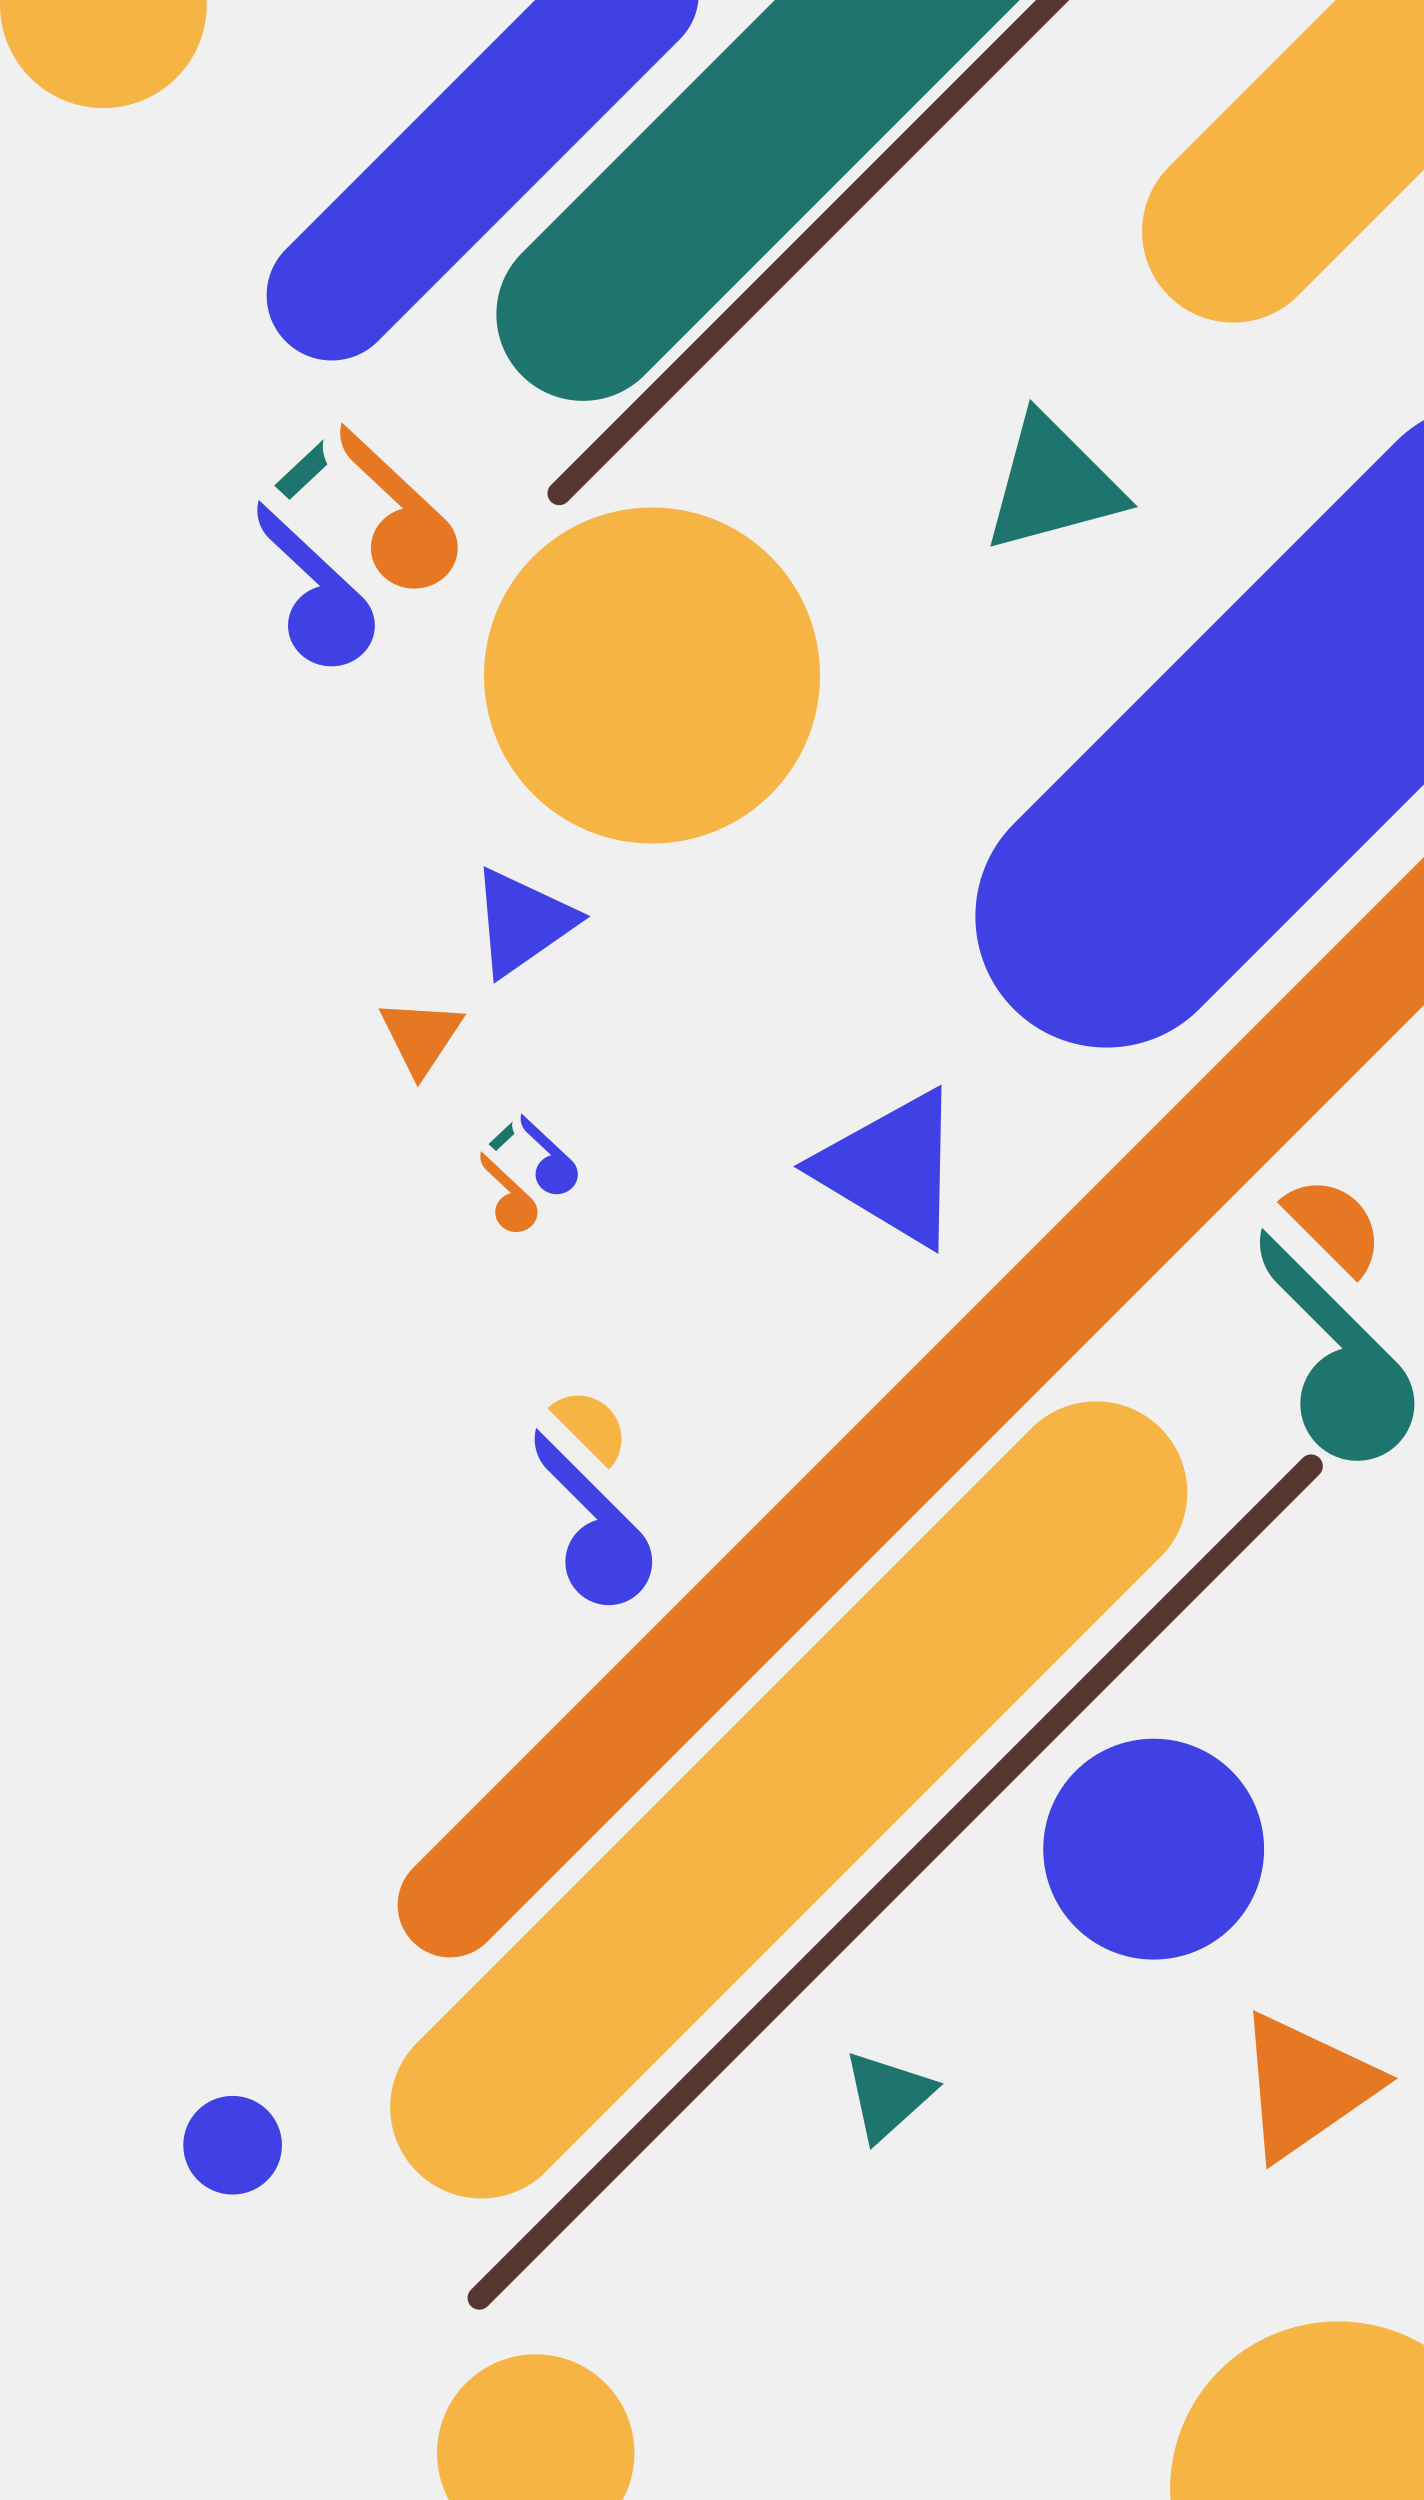
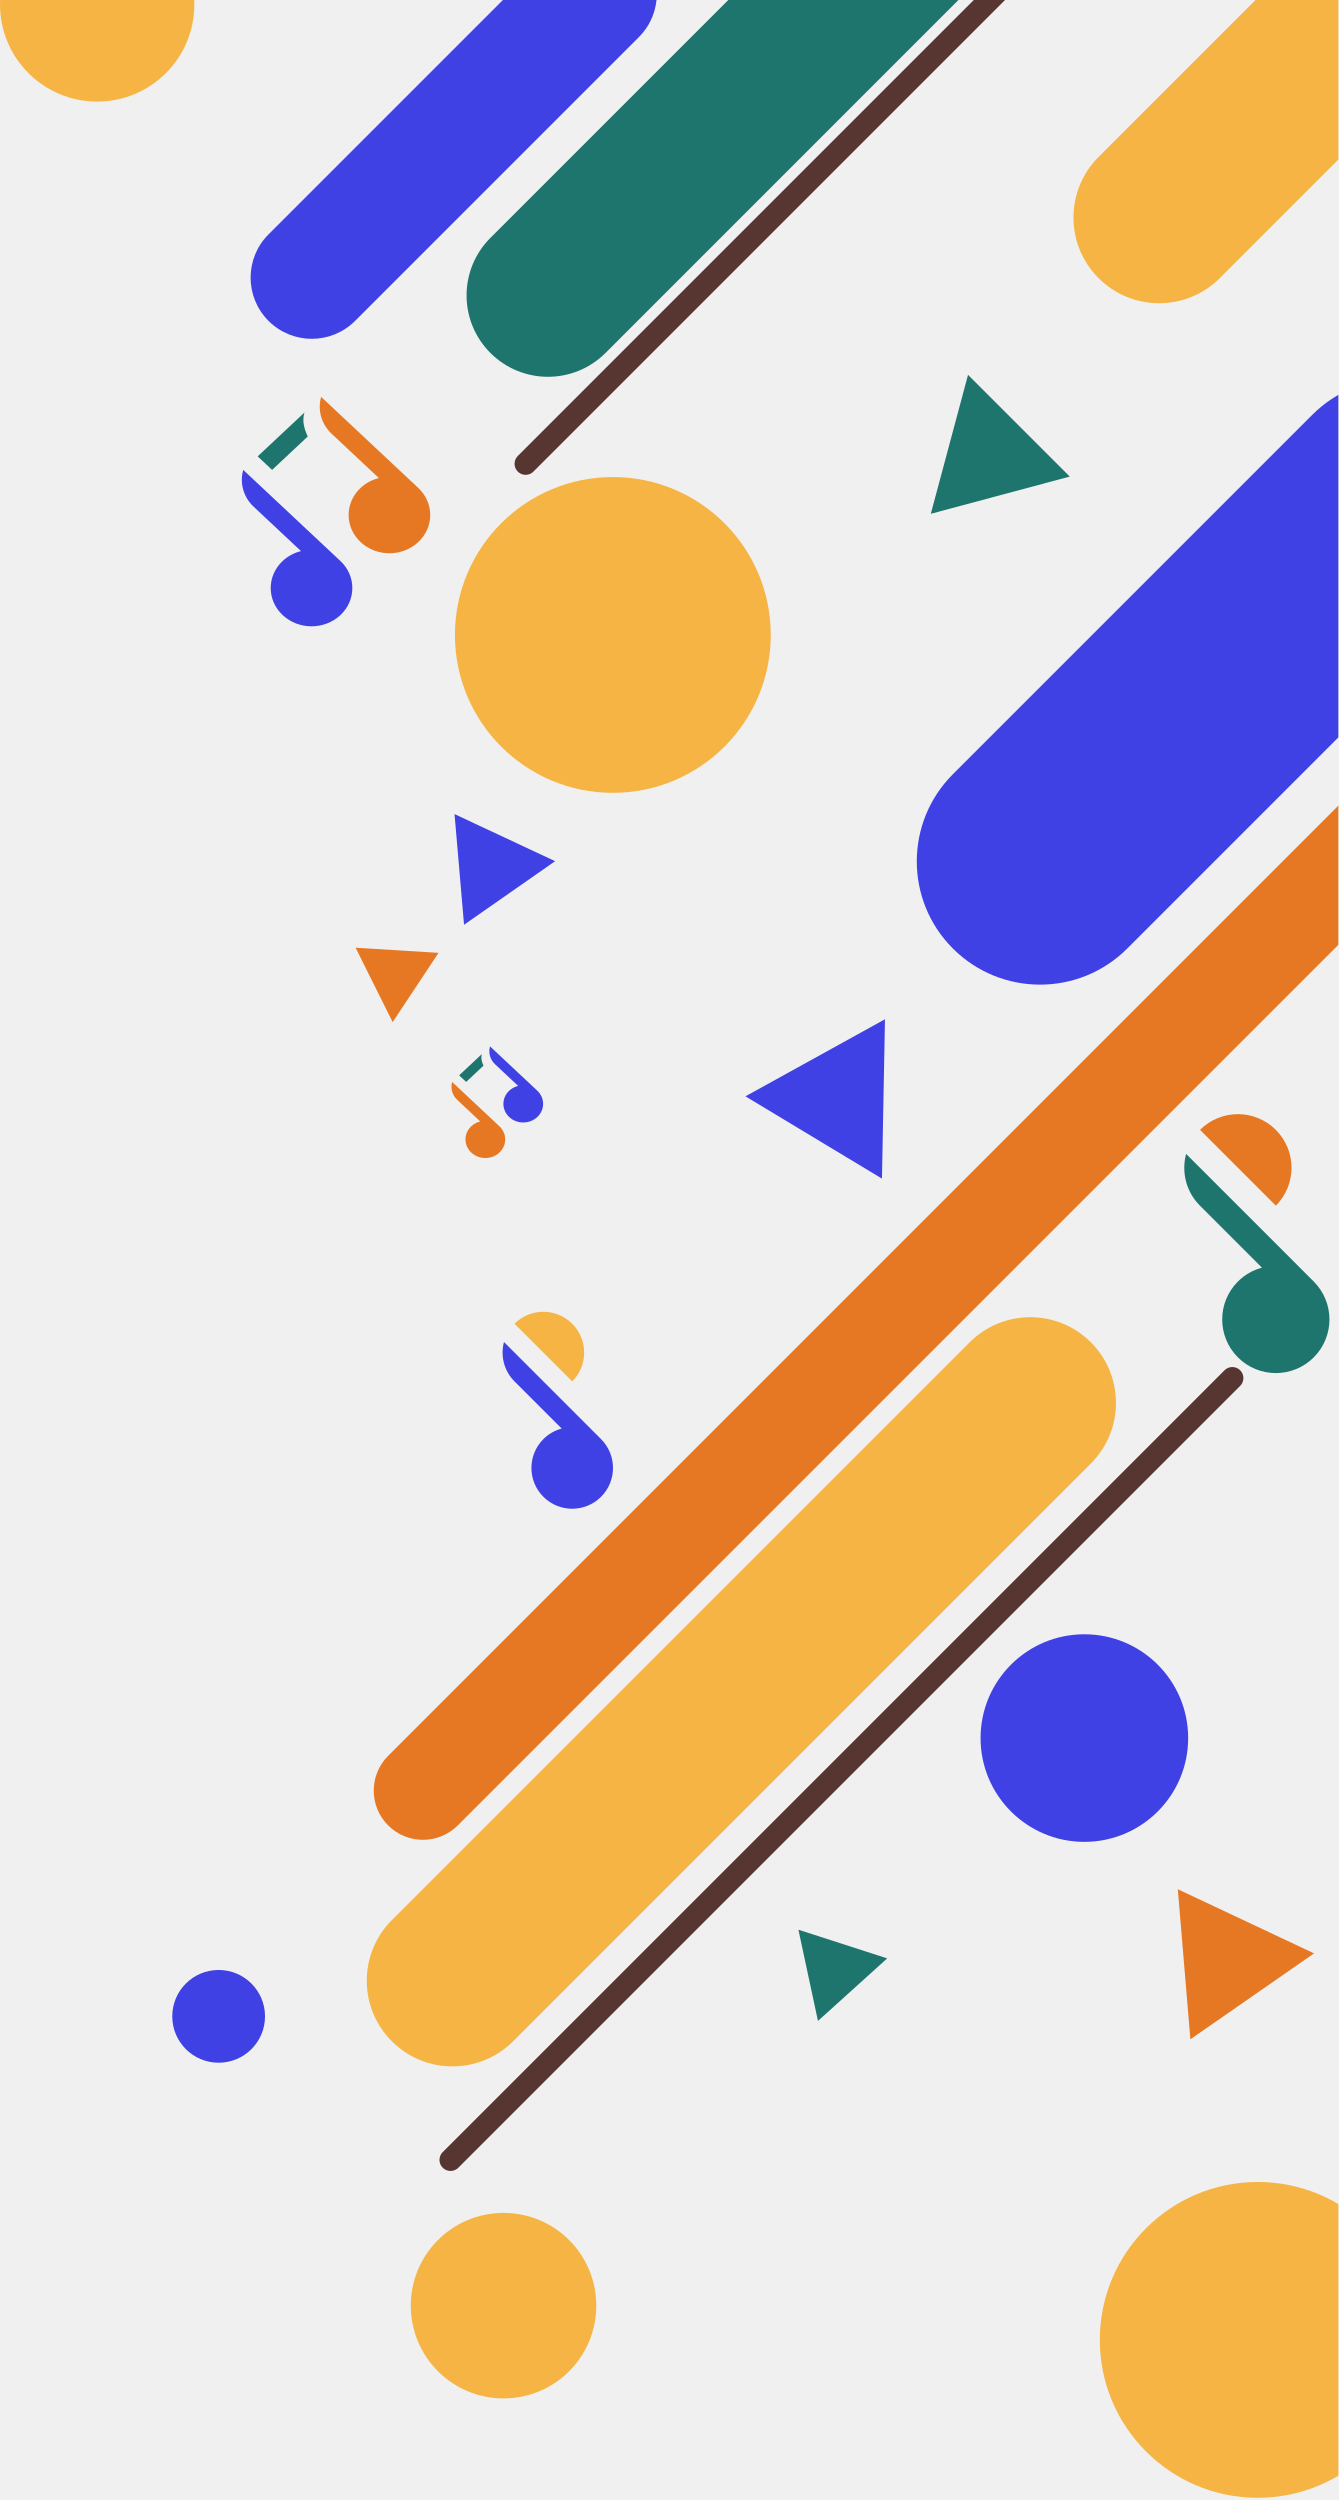
- <svg xmlns="http://www.w3.org/2000/svg" width="303" height="532" viewBox="0 0 303 532" fill="none">
-   <path d="M99.286 215.722L88.898 231.406L80.51 214.568L99.286 215.722Z" fill="#E67823" />
-   <path d="M297.5 442.243L269.503 461.694L266.656 427.723L297.5 442.243Z" fill="#E67823" />
-   <circle cx="22" cy="1" r="22" fill="#F5B444" />
-   <rect width="27.706" height="118.591" rx="13.853" transform="matrix(-0.707107 -0.707107 -0.707107 0.707107 154.448 -1.40894)" fill="#4041E4" />
-   <rect width="55.818" height="170.881" rx="27.909" transform="matrix(-0.707107 -0.707107 -0.707107 0.707107 356.3 113.653)" fill="#4041E4" />
-   <path d="M214.853 -49.971C222.049 -57.167 233.715 -57.167 240.911 -49.971V-49.971C248.106 -42.776 248.106 -31.109 240.911 -23.914L137.086 79.911C129.89 87.106 118.224 87.106 111.029 79.911V79.911C103.833 72.715 103.833 61.049 111.029 53.854L214.853 -49.971Z" fill="#1E756D" />
-   <rect x="326.547" y="158.846" width="22.286" height="348.671" rx="11.143" transform="rotate(45 326.547 158.846)" fill="#E67823" />
-   <g clip-path="url(#clip0_1394_2673)">
-     <path d="M116.489 299.693L129.549 312.753C133.155 309.147 133.155 303.299 129.549 299.693C125.943 296.087 120.095 296.087 116.489 299.693Z" fill="#F5B444" />
-     <path d="M116.489 312.753L127.162 323.426C125.645 323.832 124.21 324.625 123.019 325.815C119.413 329.421 119.413 335.269 123.019 338.875C126.625 342.481 132.473 342.481 136.079 338.875C139.685 335.269 139.685 329.421 136.079 325.815L114.098 303.834C113.276 306.916 114.069 310.338 116.487 312.756L116.489 312.753Z" fill="#4041E4" />
+ <svg xmlns="http://www.w3.org/2000/svg" width="303" height="566" viewBox="0 0 303 566" fill="none">
+   <mask id="mask0_1415_211" style="mask-type:alpha" maskUnits="userSpaceOnUse" x="0" y="0" width="303" height="566">
+     <rect width="303" height="566" fill="#D9D9D9" />
+   </mask>
+   <g mask="url(#mask0_1415_211)">
+     <path d="M99.286 215.722L88.898 231.406L80.51 214.568L99.286 215.722Z" fill="#E67823" />
+     <path d="M297.5 442.243L269.503 461.694L266.656 427.723L297.5 442.243Z" fill="#E67823" />
+     <circle cx="22" cy="1" r="22" fill="#F5B444" />
+     <rect width="27.706" height="118.591" rx="13.853" transform="matrix(-0.707107 -0.707107 -0.707107 0.707107 154.448 -1.40894)" fill="#4041E4" />
+     <rect width="55.818" height="170.881" rx="27.909" transform="matrix(-0.707107 -0.707107 -0.707107 0.707107 356.3 113.653)" fill="#4041E4" />
+     <path d="M214.853 -49.971C222.049 -57.167 233.715 -57.167 240.911 -49.971C248.106 -42.776 248.106 -31.109 240.911 -23.914L137.086 79.911C129.89 87.106 118.224 87.106 111.029 79.911C103.833 72.715 103.833 61.049 111.029 53.854L214.853 -49.971Z" fill="#1E756D" />
+     <rect x="326.547" y="158.846" width="22.286" height="348.671" rx="11.143" transform="rotate(45 326.547 158.846)" fill="#E67823" />
+     <g clip-path="url(#clip0_1415_211)">
+       <path d="M116.489 299.693L129.549 312.753C133.155 309.147 133.155 303.299 129.549 299.693C125.943 296.087 120.095 296.087 116.489 299.693Z" fill="#F5B444" />
+       <path d="M116.489 312.753L127.162 323.426C125.645 323.832 124.21 324.625 123.019 325.815C119.413 329.421 119.413 335.269 123.019 338.875C126.625 342.481 132.473 342.481 136.079 338.875C139.685 335.269 139.685 329.421 136.079 325.815L114.098 303.834C113.276 306.916 114.069 310.338 116.487 312.756L116.489 312.753Z" fill="#4041E4" />
+     </g>
+     <path d="M103.523 249.018L108.72 253.89C107.981 254.075 107.282 254.437 106.703 254.981C104.947 256.627 104.947 259.296 106.704 260.943C108.461 262.591 111.307 262.589 113.063 260.943C114.818 259.297 114.818 256.628 113.063 254.982L102.359 244.947C101.959 246.354 102.345 247.916 103.522 249.02L103.523 249.018Z" fill="#E67823" />
+     <path d="M112.106 240.972L117.303 245.844C116.564 246.029 115.865 246.391 115.285 246.935C113.53 248.581 113.53 251.25 115.285 252.896C117.041 254.542 119.888 254.542 121.644 252.896C123.4 251.25 123.4 248.581 121.644 246.935L110.941 236.901C110.541 238.308 110.927 239.87 112.105 240.973L112.106 240.972Z" fill="#4041E4" />
+     <path d="M109.098 238.629L103.949 243.456L105.539 244.947L109.465 241.267C109.057 240.389 108.837 239.545 109.098 238.629Z" fill="#1E756D" />
+     <rect width="38.8" height="223.802" rx="19.4" transform="matrix(-0.707107 -0.707107 -0.707107 0.707107 260.688 317.616)" fill="#F5B444" />
+     <g clip-path="url(#clip1_1415_211)">
+       <path d="M271.677 255.799L288.846 272.968C293.587 268.227 293.587 260.54 288.846 255.799C284.106 251.058 276.418 251.058 271.677 255.799Z" fill="#E67823" />
+       <path d="M271.677 272.968L285.709 286.999C283.714 287.533 281.827 288.575 280.262 290.14C275.521 294.881 275.521 302.568 280.262 307.309C285.002 312.049 292.69 312.049 297.431 307.309C302.171 302.568 302.171 294.881 297.431 290.14L268.533 261.243C267.453 265.294 268.495 269.792 271.674 272.971L271.677 272.968Z" fill="#1E756D" />
+     </g>
+     <circle cx="245.5" cy="393.5" r="23.5" fill="#4041E4" />
+     <rect width="38.8" height="223.802" rx="19.4" transform="matrix(-0.707107 -0.707107 -0.707107 0.707107 420.688 -81.5642)" fill="#F5B444" />
+     <path d="M102.905 184.31L125.679 194.97L105.06 209.364L102.905 184.31Z" fill="#4041E4" />
+     <path d="M200.358 230.757L199.677 266.839L168.769 248.208L200.358 230.757Z" fill="#4041E4" />
+     <path d="M135 522.001C135 533.599 125.598 543.001 114 543.001C102.402 543.001 93 533.599 93 522.001C93 510.403 102.402 501.001 114 501.001C125.598 501.001 135 510.403 135 522.001Z" fill="#F5B444" />
+     <circle cx="138.75" cy="143.751" r="35.75" fill="#F5B444" />
+     <path d="M219.162 84.866L242.191 107.895L210.733 116.324L219.162 84.866Z" fill="#1E756D" />
+     <path d="M180.76 436.887L200.858 443.379L185.186 457.539L180.76 436.887Z" fill="#1E756D" />
+     <circle cx="284.75" cy="529.75" r="35.75" fill="#F5B444" />
+     <circle cx="49.5" cy="456.501" r="10.5" fill="#4041E4" />
+     <path d="M119 105L296 -72" stroke="#573531" stroke-width="5" stroke-linecap="round" />
+     <path d="M102 489.001L279 312.001" stroke="#573531" stroke-width="5" stroke-linecap="round" />
+     <path d="M57.461 114.753L68.141 124.766C66.622 125.146 65.186 125.89 63.995 127.007C60.386 130.389 60.386 135.875 63.997 139.26C67.608 142.645 73.457 142.643 77.065 139.26C80.673 135.877 80.673 130.392 77.065 127.009L55.068 106.387C54.245 109.278 55.039 112.488 57.458 114.756L57.461 114.753Z" fill="#4041E4" />
+     <path d="M75.099 98.218L85.778 108.23C84.26 108.611 82.824 109.354 81.632 110.471C78.024 113.854 78.024 119.339 81.632 122.722C85.241 126.105 91.092 126.105 94.7 122.722C98.308 119.339 98.308 113.854 94.7 110.471L72.706 89.852C71.883 92.743 72.677 95.952 75.096 98.221L75.099 98.218Z" fill="#E67823" />
+     <path d="M68.918 93.402L58.336 103.323L61.604 106.387L69.672 98.823C68.834 97.02 68.38 95.285 68.918 93.402Z" fill="#1E756D" />
  </g>
-   <path d="M103.523 249.018L108.72 253.89C107.981 254.075 107.282 254.437 106.703 254.981C104.947 256.627 104.947 259.296 106.704 260.943C108.461 262.591 111.307 262.589 113.063 260.943C114.818 259.297 114.818 256.628 113.063 254.982L102.359 244.947C101.959 246.354 102.345 247.916 103.522 249.02L103.523 249.018Z" fill="#E67823" />
-   <path d="M112.106 240.972L117.303 245.844C116.564 246.029 115.865 246.391 115.285 246.935C113.53 248.581 113.53 251.25 115.285 252.896C117.041 254.542 119.888 254.542 121.644 252.896C123.4 251.25 123.4 248.581 121.644 246.935L110.941 236.901C110.541 238.308 110.927 239.87 112.105 240.973L112.106 240.972Z" fill="#4041E4" />
-   <path d="M109.098 238.629L103.949 243.456L105.539 244.947L109.465 241.267C109.057 240.389 108.837 239.545 109.098 238.629Z" fill="#1E756D" />
-   <rect width="38.8" height="223.802" rx="19.4" transform="matrix(-0.707107 -0.707107 -0.707107 0.707107 260.688 317.616)" fill="#F5B444" />
-   <g clip-path="url(#clip1_1394_2673)">
-     <path d="M271.677 255.799L288.846 272.968C293.587 268.227 293.587 260.54 288.846 255.799C284.106 251.058 276.418 251.058 271.677 255.799Z" fill="#E67823" />
-     <path d="M271.677 272.968L285.709 286.999C283.714 287.533 281.827 288.575 280.262 290.14C275.521 294.881 275.521 302.568 280.262 307.309C285.002 312.049 292.69 312.049 297.431 307.309C302.171 302.568 302.171 294.881 297.431 290.14L268.533 261.243C267.453 265.294 268.495 269.792 271.674 272.971L271.677 272.968Z" fill="#1E756D" />
-   </g>
-   <circle cx="245.5" cy="393.5" r="23.5" fill="#4041E4" />
-   <rect width="38.8" height="223.802" rx="19.4" transform="matrix(-0.707107 -0.707107 -0.707107 0.707107 420.688 -81.5642)" fill="#F5B444" />
-   <path d="M102.905 184.31L125.679 194.97L105.06 209.364L102.905 184.31Z" fill="#4041E4" />
-   <path d="M200.358 230.757L199.677 266.839L168.769 248.208L200.358 230.757Z" fill="#4041E4" />
-   <path d="M135 522.001C135 533.599 125.598 543.001 114 543.001C102.402 543.001 93 533.599 93 522.001C93 510.403 102.402 501.001 114 501.001C125.598 501.001 135 510.403 135 522.001Z" fill="#F5B444" />
-   <circle cx="138.75" cy="143.751" r="35.75" fill="#F5B444" />
-   <path d="M219.162 84.866L242.191 107.895L210.733 116.324L219.162 84.866Z" fill="#1E756D" />
-   <path d="M180.76 436.887L200.858 443.379L185.186 457.539L180.76 436.887Z" fill="#1E756D" />
-   <circle cx="284.75" cy="529.75" r="35.75" fill="#F5B444" />
-   <circle cx="49.5" cy="456.501" r="10.5" fill="#4041E4" />
-   <path d="M119 105L296 -72" stroke="#573531" stroke-width="5" stroke-linecap="round" />
-   <path d="M102 489.001L279 312.001" stroke="#573531" stroke-width="5" stroke-linecap="round" />
-   <path d="M57.461 114.753L68.141 124.766C66.622 125.146 65.186 125.89 63.995 127.007C60.386 130.389 60.386 135.875 63.997 139.26C67.608 142.645 73.457 142.643 77.065 139.26C80.673 135.877 80.673 130.392 77.065 127.009L55.068 106.387C54.245 109.278 55.039 112.488 57.458 114.756L57.461 114.753Z" fill="#4041E4" />
-   <path d="M75.099 98.218L85.778 108.23C84.26 108.611 82.824 109.354 81.632 110.471C78.024 113.854 78.024 119.339 81.632 122.722C85.241 126.105 91.092 126.105 94.7 122.722C98.308 119.339 98.308 113.854 94.7 110.471L72.706 89.852C71.883 92.743 72.677 95.952 75.096 98.221L75.099 98.218Z" fill="#E67823" />
-   <path d="M68.918 93.402L58.336 103.323L61.604 106.387L69.672 98.823C68.834 97.02 68.38 95.285 68.918 93.402Z" fill="#1E756D" />
  <defs>
-     <clipPath id="clip0_1394_2673">
+     <clipPath id="clip0_1415_211">
      <rect x="100" y="316.019" width="32.554" height="41.792" transform="rotate(-45 100 316.019)" fill="white" />
    </clipPath>
-     <clipPath id="clip1_1394_2673">
+     <clipPath id="clip1_1415_211">
      <rect width="42.797" height="54.942" fill="white" transform="translate(250 277.262) rotate(-45)" />
    </clipPath>
  </defs>
</svg>
